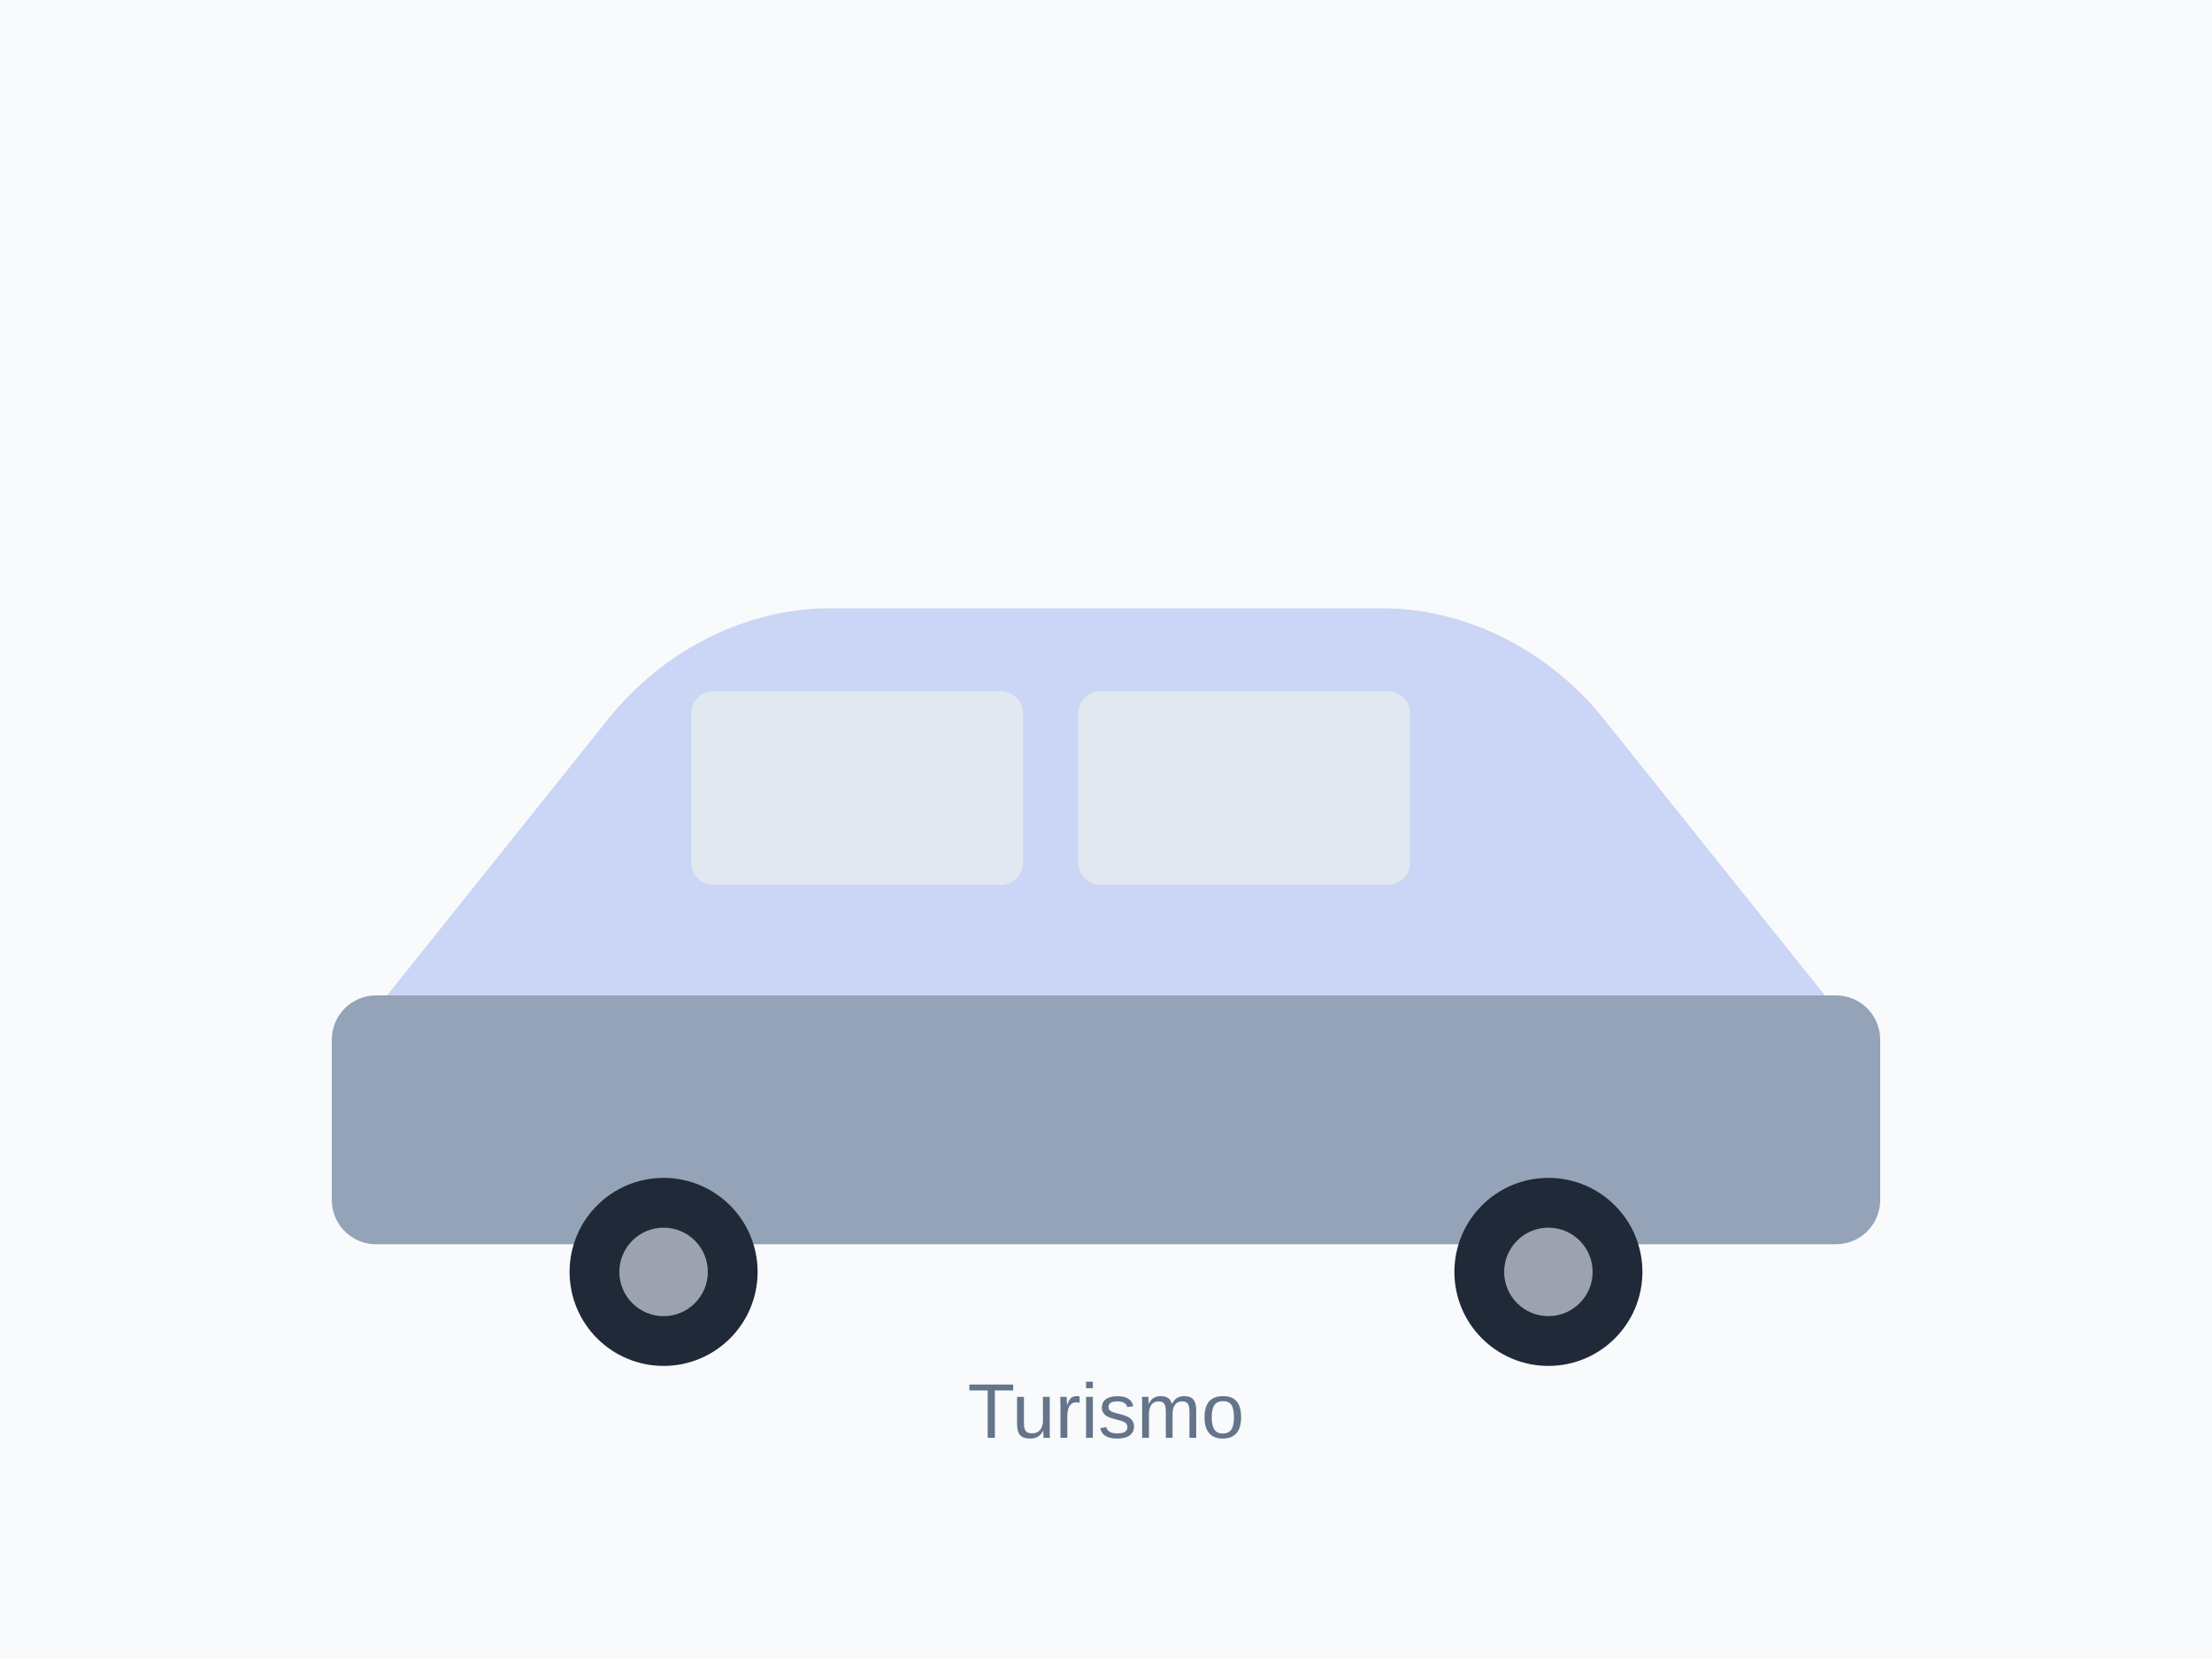
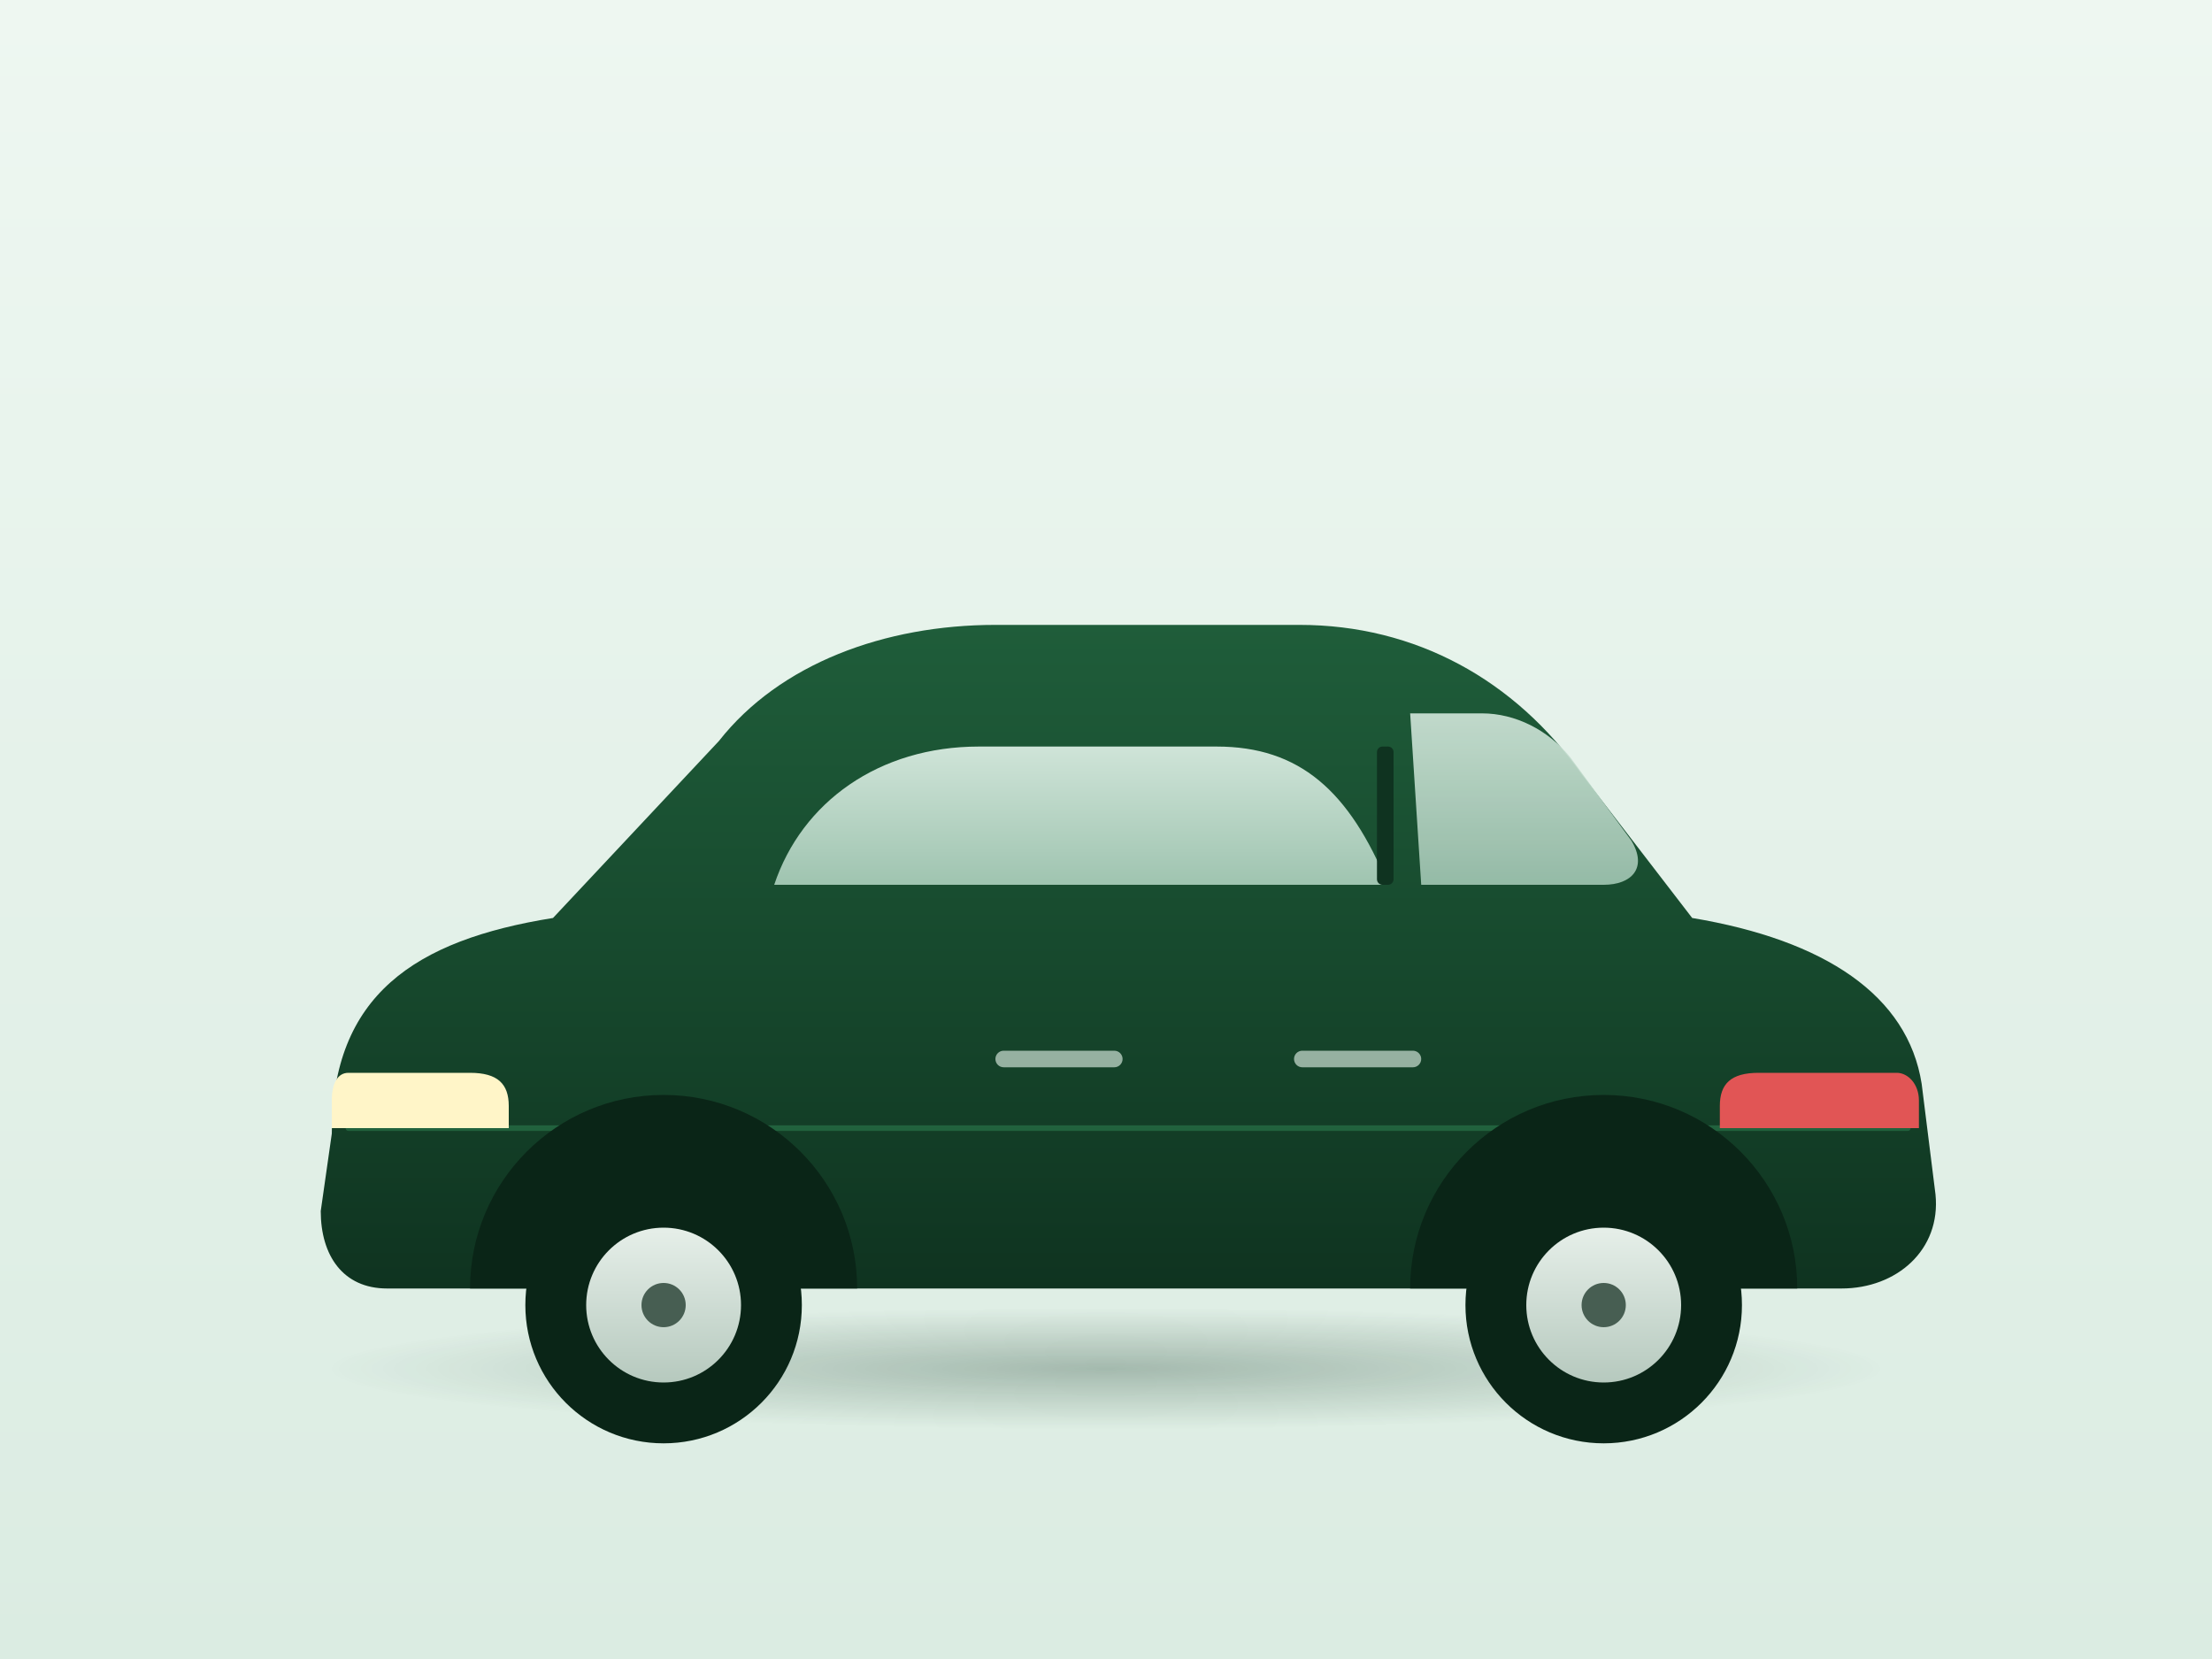
- <svg xmlns="http://www.w3.org/2000/svg" width="800" height="600" viewBox="0 0 800 600" fill="none">
-   <rect width="800" height="600" fill="#f8fafc" />
-   <path d="M140 360 L220 260 C240 235 270 220 300 220 H500 C530 220 560 235 580 260 L660 360" fill="#cbd5f5" />
-   <rect x="120" y="360" width="560" height="90" rx="16" fill="#94a3b8" />
-   <rect x="250" y="250" width="120" height="70" rx="8" fill="#e2e8f0" />
-   <rect x="390" y="250" width="120" height="70" rx="8" fill="#e2e8f0" />
-   <circle cx="240" cy="460" r="34" fill="#1f2937" />
-   <circle cx="560" cy="460" r="34" fill="#1f2937" />
-   <circle cx="240" cy="460" r="16" fill="#9ca3af" />
-   <circle cx="560" cy="460" r="16" fill="#9ca3af" />
-   <text x="400" y="520" text-anchor="middle" font-family="Arial, sans-serif" font-size="28" fill="#64748b">Turismo</text>
+ <svg xmlns="http://www.w3.org/2000/svg" width="800" height="600" viewBox="0 0 800 600" fill="none" role="img" aria-label="Coche">
+   <defs>
+     <linearGradient id="bgCar" x1="0" y1="0" x2="0" y2="1">
+       <stop offset="0%" stop-color="#eef7f1" />
+       <stop offset="100%" stop-color="#dbece2" />
+     </linearGradient>
+     <linearGradient id="bodyCar" x1="0" y1="0" x2="0" y2="1">
+       <stop offset="0%" stop-color="#1f5d3a" />
+       <stop offset="55%" stop-color="#16472c" />
+       <stop offset="100%" stop-color="#0f3320" />
+     </linearGradient>
+     <linearGradient id="glassCar" x1="0" y1="0" x2="0" y2="1">
+       <stop offset="0%" stop-color="#cfe4d8" />
+       <stop offset="100%" stop-color="#9fc4b0" />
+     </linearGradient>
+     <linearGradient id="hubCar" x1="0" y1="0" x2="0" y2="1">
+       <stop offset="0%" stop-color="#e6efe9" />
+       <stop offset="100%" stop-color="#b6c9be" />
+     </linearGradient>
+     <radialGradient id="shadow" cx="0.5" cy="0.5" r="0.5">
+       <stop offset="0%" stop-color="#0f3320" stop-opacity="0.28" />
+       <stop offset="100%" stop-color="#0f3320" stop-opacity="0" />
+     </radialGradient>
+   </defs>
+   <rect width="800" height="600" fill="url(#bgCar)" />
+   <ellipse cx="400" cy="495" rx="280" ry="22" fill="url(#shadow)" />
+   <path d="M120 410            C120 360 150 340 200 332            L260 268            C282 240 320 226 360 226            H470            C512 226 548 246 572 280            L612 332            C660 340 690 360 695 392            L700 432            C702 452 686 466 666 466            H140            C124 466 116 454 116 438 Z" fill="url(#bodyCar)" />
+   <path d="M126 408 L690 408" stroke="#2a7a4d" stroke-width="2" stroke-linecap="round" opacity="0.6" />
+   <path d="M280 320            C290 290 318 270 354 270            H440            C470 270 488 286 502 320            Z" fill="url(#glassCar)" />
+   <path d="M514 320            L580 320            C590 320 596 314 590 304            L568 274            C560 264 548 258 536 258            H510            Z" fill="url(#glassCar)" opacity="0.92" />
+   <rect x="498" y="270" width="6" height="50" rx="2" fill="#0f3320" />
+   <rect x="360" y="380" width="46" height="6" rx="3" fill="#cde0d4" opacity="0.7" />
+   <rect x="468" y="380" width="46" height="6" rx="3" fill="#cde0d4" opacity="0.7" />
+   <path d="M126 388 H170 C180 388 184 392 184 400 V408 H120 V398 C120 392 122 388 126 388 Z" fill="#fff5c8" />
+   <path d="M680 388 H636 C626 388 622 392 622 400 V408 H694 V398 C694 392 690 388 686 388 Z" fill="#e15555" />
+   <path d="M170 466 A70 70 0 0 1 310 466 Z" fill="#0a2517" />
+   <path d="M510 466 A70 70 0 0 1 650 466 Z" fill="#0a2517" />
+   <circle cx="240" cy="472" r="50" fill="#0a2517" />
+   <circle cx="580" cy="472" r="50" fill="#0a2517" />
+   <circle cx="240" cy="472" r="28" fill="url(#hubCar)" />
+   <circle cx="580" cy="472" r="28" fill="url(#hubCar)" />
+   <circle cx="240" cy="472" r="8" fill="#475e52" />
+   <circle cx="580" cy="472" r="8" fill="#475e52" />
</svg>
